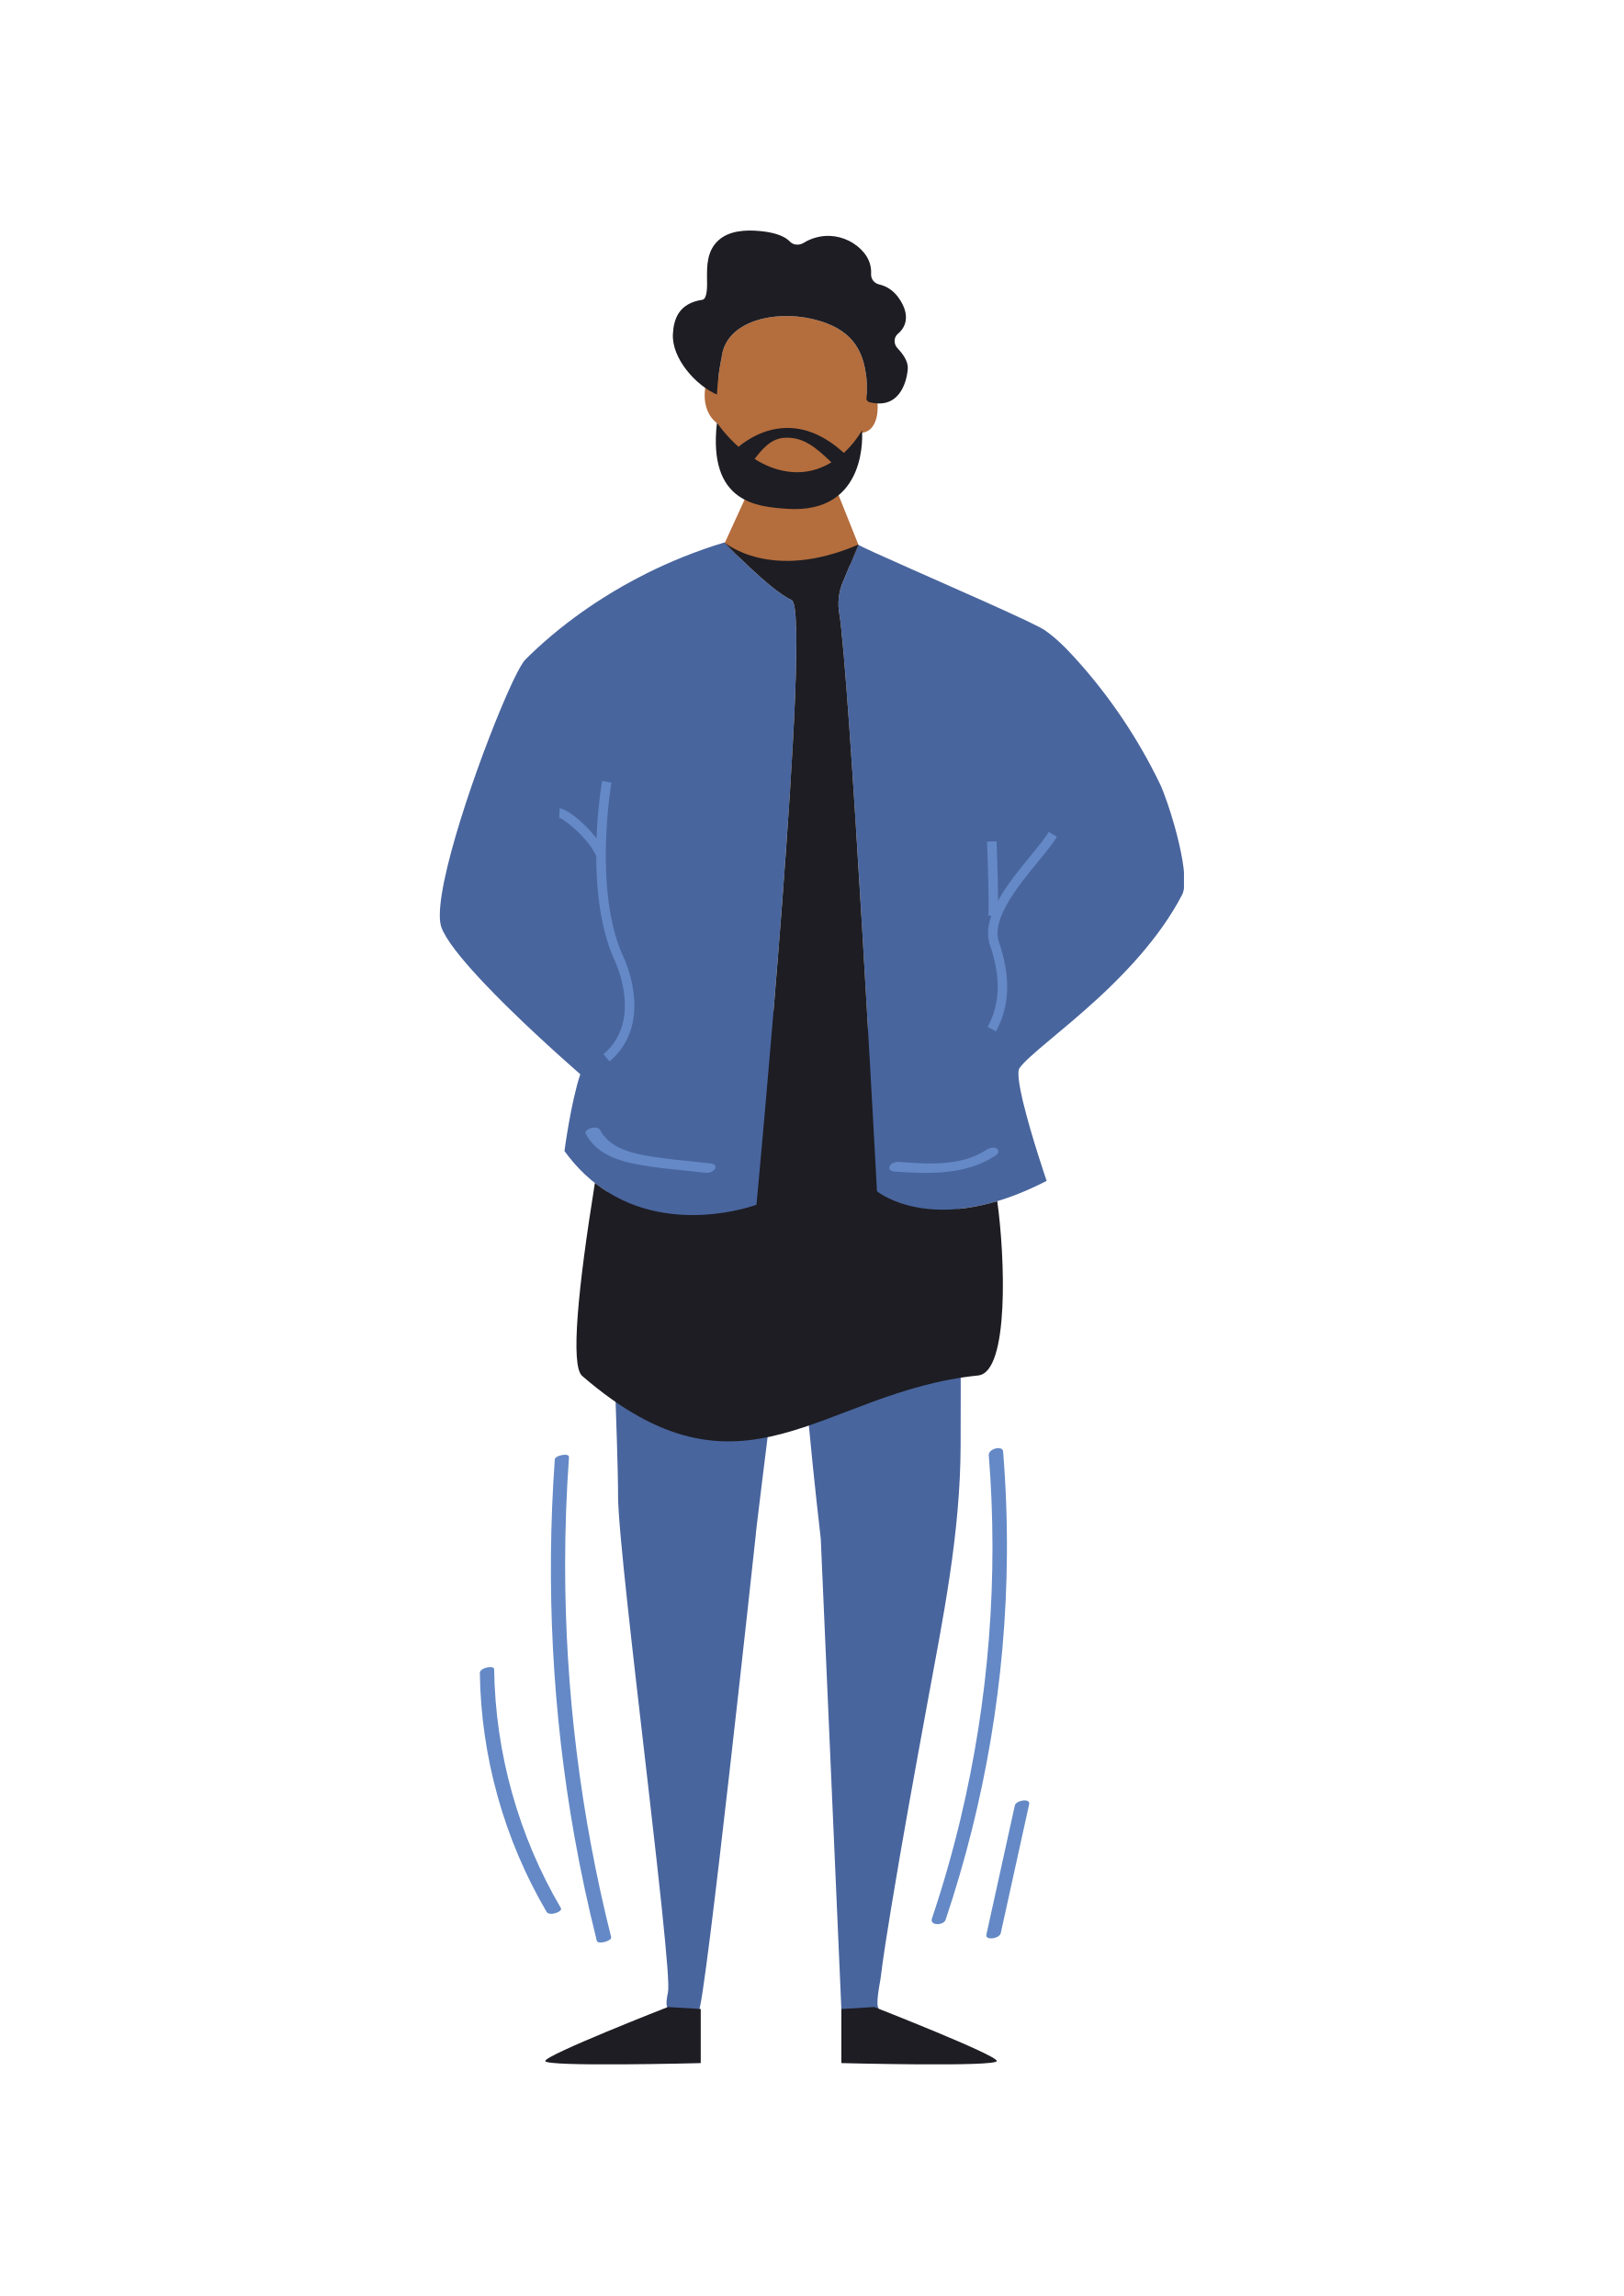
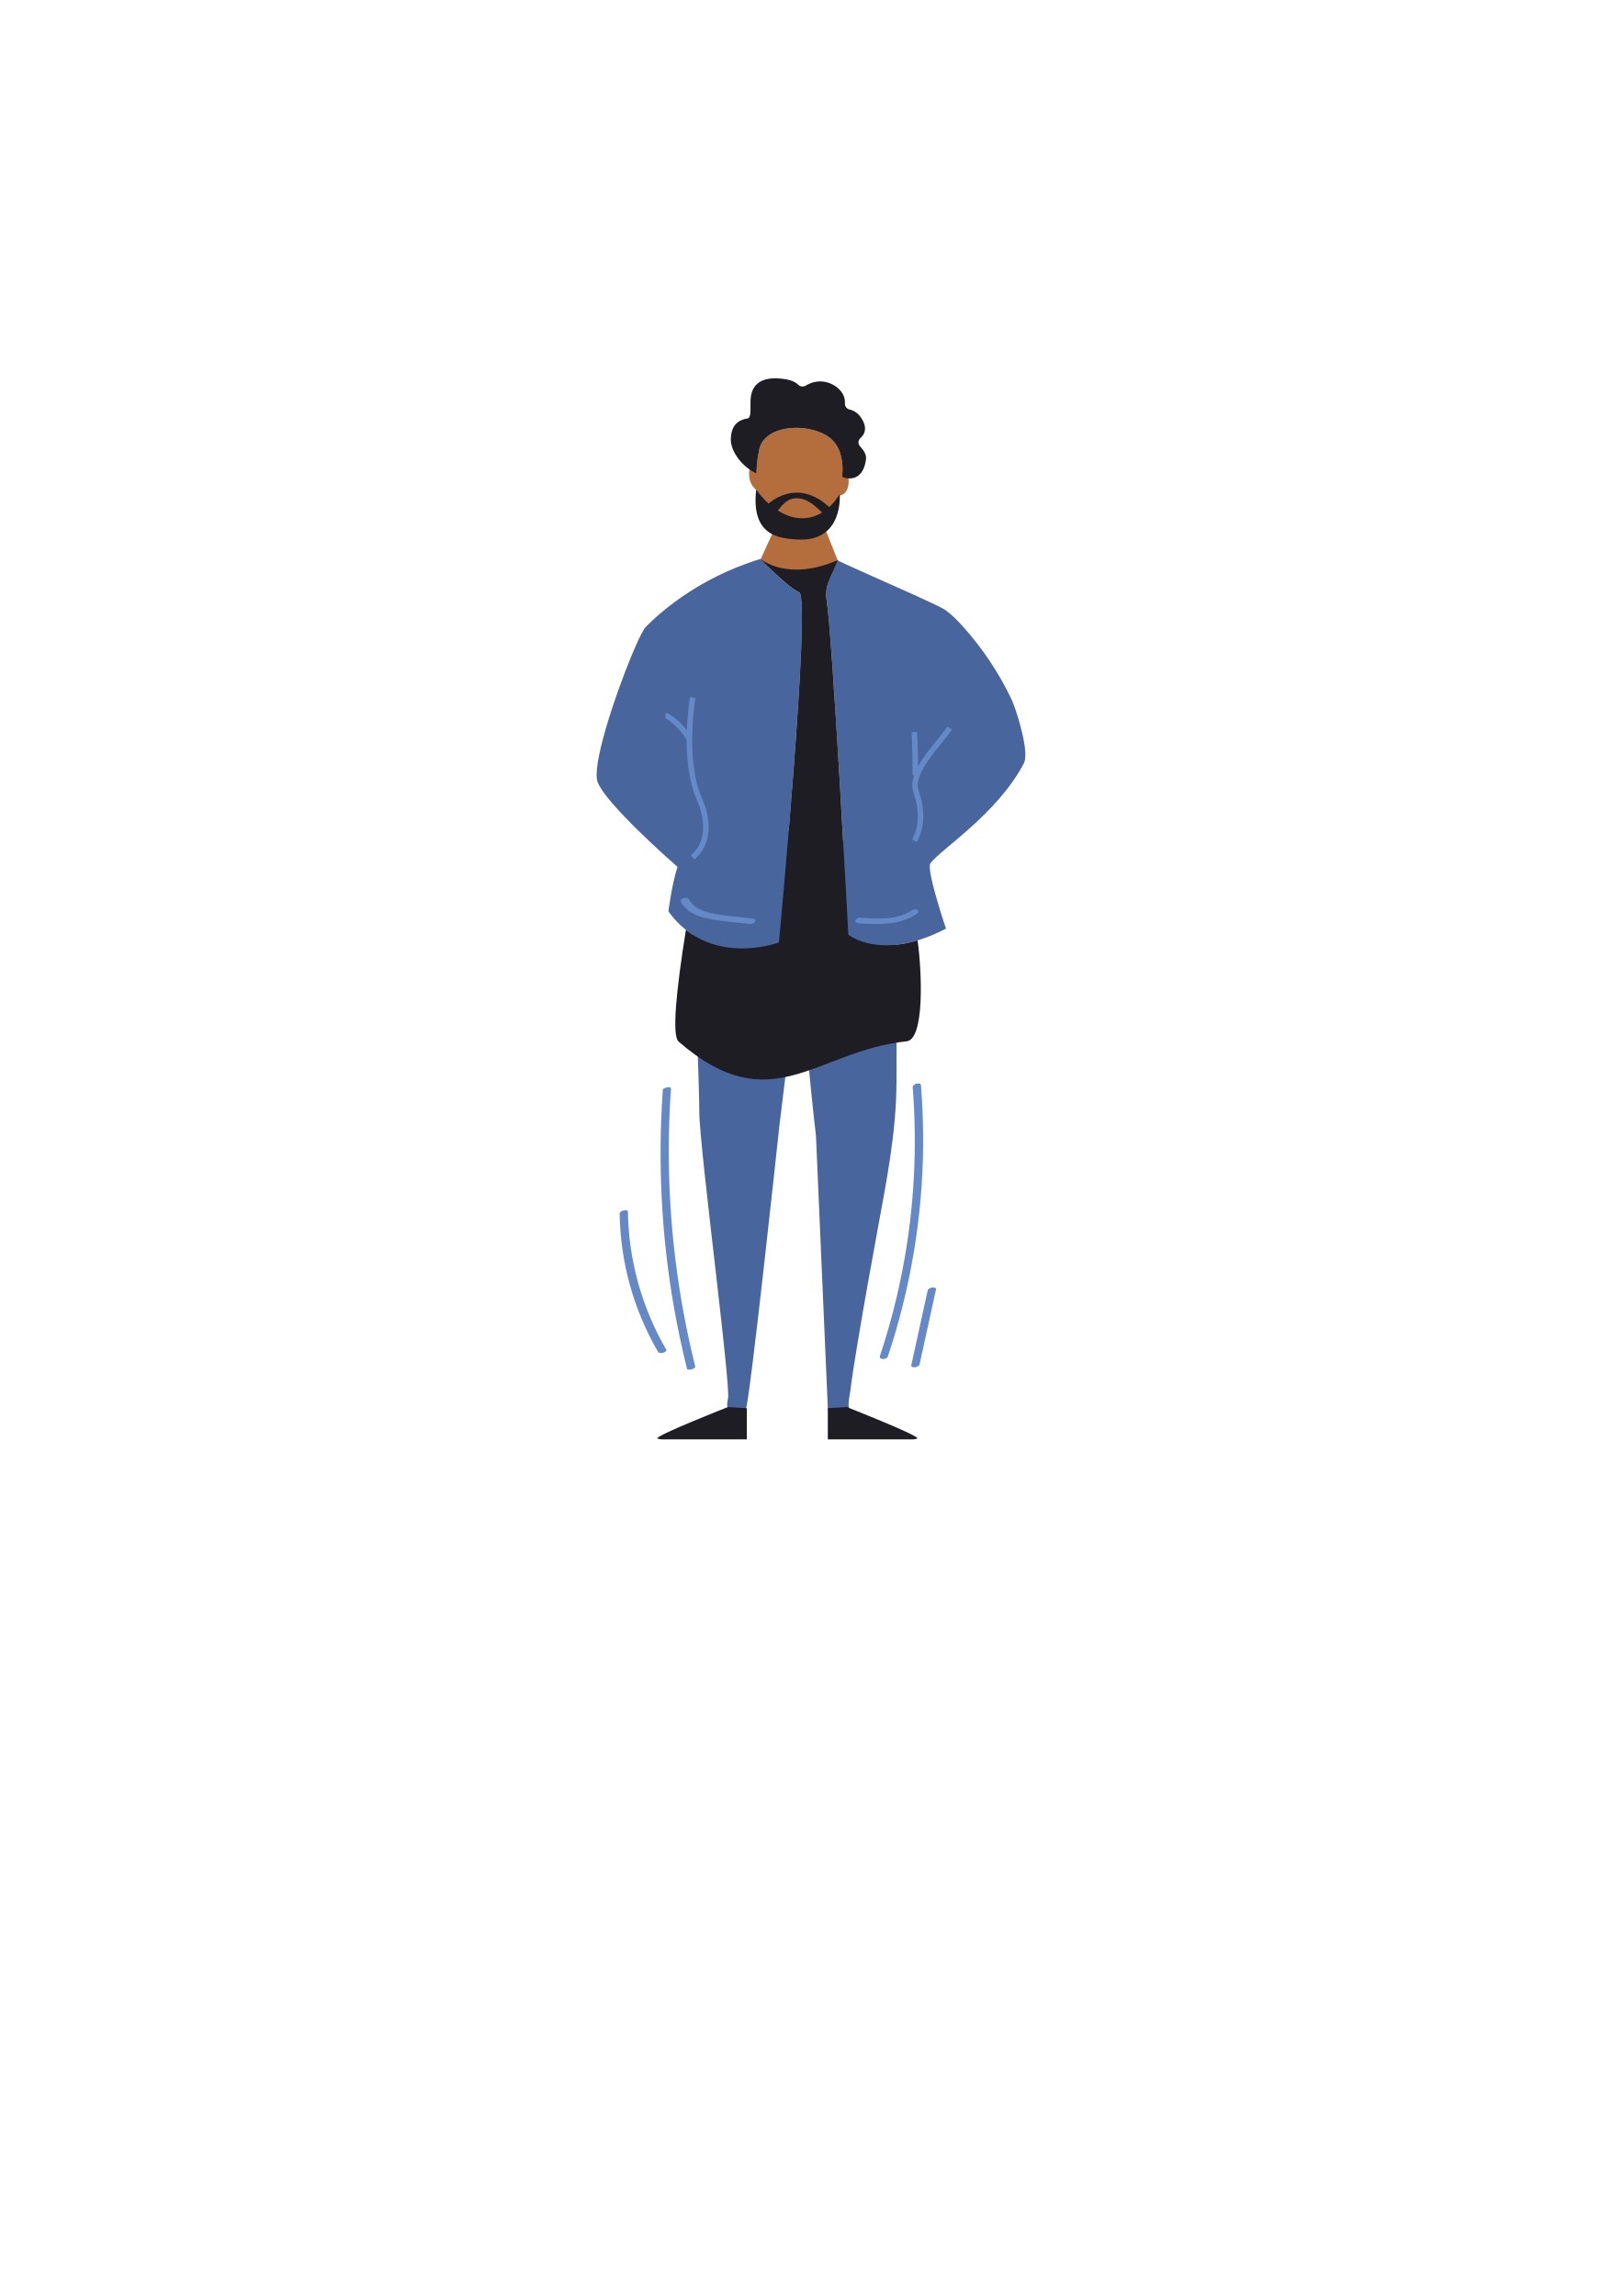
<svg xmlns="http://www.w3.org/2000/svg" width="595.5pt" height="842.25pt" viewBox="0 0 595.5 842.25" version="1.2">
  <defs>
    <clipPath id="clip1">
-       <path d="M 161.309 198.414 L 434.25 198.414 L 434.25 744 L 161.309 744 Z M 161.309 198.414 " />
+       <path d="M 218.82 205 L 376.082 205 L 376.082 520.715 L 218.82 520.715 Z M 218.82 205 " />
    </clipPath>
    <clipPath id="clip2">
-       <path d="M 199.32 84.574 L 368 84.574 L 368 757.277 L 199.32 757.277 Z M 199.32 84.574 " />
+       <path d="M 241 138.781 L 338 138.781 L 338 528.012 L 241 528.012 Z M 241 138.781 " />
    </clipPath>
  </defs>
  <g id="surface1">
-     <path style=" stroke:none;fill-rule:nonzero;fill:rgb(70.589%,42.749%,23.92%);fill-opacity:1;" d="M 307.113 180.5 L 316.879 204.926 C 282.824 221.801 265.688 199.461 265.688 199.461 L 275.254 178.582 C 267.391 173.465 264.242 164.336 263.254 155.445 C 255.992 150.188 258.82 139.477 259.918 138.512 L 263.461 138.617 C 263.977 134.199 264.648 131.281 264.648 131.281 C 266.02 117.766 283.984 113.676 298.156 117.059 C 312.316 120.434 316.562 128.16 317.762 138.398 C 317.98 140.281 318.023 142.449 317.918 144.785 L 321.148 145.02 C 322.16 146.211 323.355 158.012 315.965 158.797 C 314.488 165.691 312.332 172.547 309.969 177.594 C 309.395 178.82 308.395 179.77 307.113 180.5 " />
+     <path style=" stroke:none;fill-rule:nonzero;fill:rgb(70.589%,42.749%,23.92%);fill-opacity:1;" d="M 302.773 194.328 L 308.395 208.473 C 288.789 218.246 278.918 205.309 278.918 205.309 L 284.426 193.219 C 279.898 190.254 278.09 184.969 277.52 179.82 C 273.34 176.773 274.965 170.574 275.598 170.016 L 277.637 170.074 C 277.934 167.516 278.32 165.828 278.32 165.828 C 279.109 158 289.457 155.633 297.613 157.594 C 305.77 159.547 308.211 164.02 308.906 169.949 C 309.031 171.039 309.055 172.293 308.996 173.648 L 310.855 173.781 C 311.438 174.473 312.125 181.309 307.871 181.762 C 307.02 185.754 305.777 189.723 304.418 192.645 C 304.086 193.355 303.512 193.906 302.773 194.328 " />
    <g clip-path="url(#clip1)" clip-rule="nonzero">
-       <path style=" stroke:none;fill-rule:nonzero;fill:rgb(28.629%,39.609%,61.96%);fill-opacity:1;" d="M 434.363 321.199 C 434.309 320.332 434.219 319.41 434.109 318.473 C 433.984 317.531 433.84 316.555 433.676 315.543 C 433.004 311.531 431.957 307.141 430.797 303.023 C 430.344 301.469 429.91 299.949 429.457 298.504 C 429.148 297.547 428.859 296.625 428.551 295.738 L 428.117 294.438 C 427.105 291.492 426.18 289.125 425.531 287.754 C 417.457 270.965 406.957 255.352 394.434 241.543 C 392.711 239.66 390.957 237.789 389.094 236.035 C 387.246 234.281 385.289 232.629 383.191 231.176 C 382.34 230.582 380.078 229.422 376.875 227.891 C 368.527 223.902 353.793 217.383 340.766 211.629 C 338.762 210.738 336.805 209.871 334.906 209.039 C 323.559 204.008 314.742 200.059 314.855 199.793 L 314.438 200.793 C 314.355 201 314.254 201.227 314.148 201.48 L 309.137 213.48 C 308.887 214.07 308.676 214.672 308.484 215.277 C 308.273 215.969 308.09 216.668 307.941 217.383 C 307.906 217.551 307.871 217.723 307.84 217.891 C 307.426 220.227 307.41 222.633 307.812 225 C 310.168 238.797 315.105 320.461 318.398 378.301 C 308.066 375.246 295.879 372.336 283.695 371.035 C 289.027 306.906 295.129 222.195 290.355 220.113 C 286.508 218.426 280.352 213.145 275.156 208.285 C 273.852 207.062 272.613 205.875 271.492 204.777 C 270.641 203.949 269.859 203.172 269.164 202.473 C 268.699 202.008 268.266 201.578 267.887 201.188 C 266.535 199.828 265.73 198.973 265.73 198.973 C 255.164 202.172 245.703 206.082 237.348 210.23 C 235.621 211.094 233.961 211.961 232.332 212.836 C 231.004 213.555 229.688 214.27 228.422 214.988 C 227.113 215.738 225.848 216.484 224.605 217.234 C 223.508 217.898 222.434 218.555 221.387 219.219 C 217.469 221.688 213.926 224.137 210.758 226.473 C 209.027 227.75 207.41 229 205.902 230.191 C 205.66 230.383 205.43 230.574 205.195 230.758 C 204.242 231.52 203.336 232.27 202.48 232.988 C 197.699 237.004 194.418 240.23 192.664 241.98 C 191.762 242.883 190.332 245.367 188.578 248.98 C 188.387 249.379 188.191 249.797 187.984 250.219 C 187.809 250.598 187.625 250.988 187.441 251.391 C 178.008 271.762 161.312 318.328 161.309 335.711 C 161.309 337.516 161.492 339.016 161.887 340.137 C 163.477 344.602 169.043 351.539 175.957 358.965 C 176.645 359.727 177.352 360.465 178.066 361.207 C 180.207 363.465 182.449 365.742 184.719 368 C 185.477 368.762 186.23 369.5 186.996 370.242 C 199.891 382.871 212.84 394.059 212.84 394.059 C 209.352 404.484 207.035 422.246 207.035 422.246 C 211.805 428.844 217.164 433.668 222.746 437.191 C 223.594 457.266 224.949 490.082 225.836 515.648 C 225.84 516.027 225.855 516.41 225.871 516.789 C 225.883 517.258 225.906 517.746 225.918 518.215 C 225.934 518.648 225.949 519.066 225.961 519.5 C 225.977 520.004 225.996 520.512 226.012 521.016 C 226.027 521.34 226.031 521.668 226.047 521.992 C 226.059 522.48 226.074 522.969 226.09 523.457 C 226.105 523.801 226.117 524.16 226.125 524.523 C 226.145 525.027 226.16 525.535 226.176 526.039 L 226.195 526.797 C 226.215 527.359 226.23 527.902 226.254 528.441 C 226.258 528.676 226.266 528.895 226.273 529.129 C 226.285 529.652 226.301 530.176 226.316 530.684 C 226.324 530.918 226.328 531.137 226.336 531.352 C 226.395 533.195 226.434 534.93 226.477 536.574 C 226.484 536.684 226.484 536.809 226.492 536.918 C 226.5 537.422 226.512 537.895 226.527 538.383 C 226.527 538.527 226.535 538.672 226.535 538.816 C 226.551 539.285 226.555 539.719 226.57 540.152 C 226.57 540.332 226.578 540.496 226.578 540.656 C 226.582 541.039 226.598 541.418 226.605 541.777 C 226.605 542.012 226.613 542.23 226.621 542.465 C 226.621 542.789 226.625 543.117 226.633 543.422 C 226.641 543.656 226.641 543.875 226.648 544.09 C 226.648 544.379 226.656 544.668 226.656 544.941 C 226.66 545.156 226.66 545.391 226.668 545.59 C 226.668 545.863 226.676 546.133 226.676 546.402 C 226.676 546.586 226.684 546.746 226.684 546.93 C 226.684 547.18 226.684 547.453 226.691 547.688 L 226.691 548.824 C 226.691 560.57 232.367 608.672 237.426 652.527 C 237.574 653.812 237.723 655.094 237.871 656.395 C 238.16 658.941 238.457 661.492 238.738 664.004 C 239.461 670.289 240.152 676.418 240.805 682.234 C 241.453 688.07 242.055 693.582 242.594 698.68 C 242.699 699.707 242.805 700.703 242.902 701.695 C 244.535 717.434 245.457 728.512 245.012 730.734 C 243.207 739.57 245.516 737.258 256.27 737.527 C 258.402 737.582 277.246 562.559 277.246 562.559 C 277.246 562.359 277.262 562.18 277.281 561.98 C 277.281 561.961 277.289 561.906 277.289 561.891 C 277.324 561.637 277.367 561.258 277.43 560.75 C 277.438 560.645 277.453 560.555 277.457 560.461 C 277.527 559.848 277.621 559.125 277.719 558.258 C 277.742 558.094 277.77 557.879 277.793 557.699 C 277.824 557.391 277.863 557.082 277.902 556.758 C 277.918 556.613 277.941 556.488 277.953 556.344 C 278.004 555.91 278.059 555.457 278.117 554.988 C 278.129 554.859 278.145 554.754 278.16 554.609 C 278.547 551.426 279.035 547.398 279.602 542.809 C 279.605 542.734 279.613 542.645 279.629 542.574 C 280.074 538.906 280.578 534.875 281.109 530.648 C 281.121 530.559 281.129 530.465 281.141 530.375 C 281.27 529.328 281.406 528.281 281.539 527.195 C 286.156 490.605 292.836 441.309 292.832 462.598 C 292.832 478.117 294.711 502.098 296.668 522.949 C 298.656 544.039 300.734 561.871 301.039 564.492 C 301.055 564.602 301.055 564.707 301.055 564.816 C 301.062 564.926 301.074 565.035 301.066 565.16 L 308.59 736.969 C 308.555 738.289 308.988 739.066 309.723 739.535 L 309.871 742.48 C 309.809 744.863 309.871 742.48 312.008 742.48 L 321.297 740.094 C 321.035 739.934 320.949 738.992 321.016 737.383 L 322.445 736.949 C 320.871 735.992 322.773 727.32 322.938 725.98 C 324.031 717.129 325.484 708.293 326.926 699.473 C 330.984 674.773 335.477 650.16 339.992 625.551 C 345.848 593.602 352.238 562.812 352.328 530.215 C 352.402 503.469 352.457 476.727 351.73 450 C 351.676 447.832 351.605 445.648 351.531 443.48 C 360.383 442.629 371.152 439.758 383.879 433.18 C 383.879 433.18 378.359 417.062 375.391 404.863 C 375.246 404.285 375.102 403.707 374.973 403.148 C 374.594 401.449 374.266 399.875 374.016 398.449 C 373.922 397.98 373.867 397.508 373.797 397.074 C 373.418 394.438 373.418 392.523 373.941 391.781 C 377.234 387.227 389.109 378.664 402.035 366.828 C 402.793 366.121 403.574 365.418 404.332 364.695 C 405.871 363.266 407.41 361.785 408.93 360.25 C 410.469 358.715 412.008 357.16 413.527 355.531 C 415.051 353.926 416.551 352.262 418.02 350.562 C 423.902 343.789 429.348 336.324 433.547 328.266 C 434.344 326.746 434.543 324.234 434.363 321.199 Z M 321.426 740.113 C 321.375 740.129 321.332 740.113 321.297 740.094 L 321.391 740.059 L 321.609 740.004 L 321.602 740.004 C 321.539 740.078 321.473 740.094 321.426 740.113 " />
+       <path style=" stroke:none;fill-rule:nonzero;fill:rgb(28.629%,39.609%,61.96%);fill-opacity:1;" d="M 376.043 275.805 C 376.012 275.305 375.957 274.77 375.895 274.227 C 375.82 273.684 375.738 273.117 375.645 272.531 C 375.258 270.207 374.656 267.664 373.988 265.281 C 373.727 264.379 373.477 263.5 373.215 262.664 C 373.039 262.109 372.871 261.574 372.695 261.062 L 372.445 260.309 C 371.863 258.602 371.332 257.234 370.953 256.438 C 366.309 246.715 360.262 237.672 353.051 229.68 C 352.059 228.586 351.047 227.504 349.977 226.488 C 348.91 225.473 347.785 224.516 346.578 223.676 C 346.086 223.332 344.785 222.66 342.941 221.773 C 338.137 219.465 329.652 215.688 322.148 212.355 C 320.996 211.84 319.867 211.34 318.777 210.855 C 312.242 207.941 307.168 205.656 307.23 205.5 L 306.992 206.082 C 306.941 206.199 306.883 206.332 306.824 206.477 L 303.938 213.426 C 303.793 213.77 303.672 214.117 303.562 214.469 C 303.441 214.871 303.336 215.273 303.25 215.688 C 303.23 215.785 303.207 215.883 303.191 215.98 C 302.953 217.332 302.945 218.727 303.176 220.098 C 304.531 228.09 307.375 275.379 309.27 308.871 C 303.324 307.102 296.305 305.418 289.289 304.664 C 292.359 267.527 295.871 218.473 293.125 217.27 C 290.91 216.293 287.363 213.234 284.371 210.418 C 283.621 209.711 282.91 209.023 282.262 208.387 C 281.773 207.906 281.32 207.461 280.922 207.055 C 280.652 206.785 280.406 206.535 280.188 206.309 C 279.41 205.52 278.945 205.027 278.945 205.027 C 272.863 206.879 267.414 209.145 262.602 211.547 C 261.609 212.047 260.652 212.547 259.715 213.055 C 258.949 213.473 258.191 213.883 257.465 214.301 C 256.711 214.734 255.98 215.168 255.266 215.602 C 254.633 215.984 254.016 216.367 253.414 216.75 C 251.156 218.18 249.117 219.598 247.293 220.949 C 246.297 221.691 245.363 222.414 244.496 223.105 C 244.359 223.215 244.223 223.328 244.09 223.434 C 243.539 223.875 243.02 224.309 242.527 224.723 C 239.773 227.051 237.887 228.918 236.875 229.93 C 236.355 230.453 235.531 231.895 234.523 233.984 C 234.414 234.215 234.301 234.457 234.18 234.703 C 234.078 234.922 233.973 235.148 233.867 235.379 C 228.438 247.176 218.824 274.141 218.82 284.207 C 218.82 285.254 218.926 286.125 219.152 286.773 C 220.07 289.355 223.273 293.375 227.254 297.676 C 227.652 298.113 228.059 298.543 228.469 298.973 C 229.703 300.281 230.992 301.598 232.301 302.906 C 232.734 303.348 233.172 303.777 233.609 304.203 C 241.035 311.52 248.492 317.996 248.492 317.996 C 246.484 324.035 245.148 334.32 245.148 334.32 C 247.895 338.141 250.984 340.934 254.195 342.973 C 254.684 354.598 255.465 373.602 255.973 388.406 C 255.977 388.629 255.984 388.848 255.996 389.066 C 256.004 389.34 256.016 389.621 256.023 389.895 C 256.031 390.145 256.039 390.387 256.047 390.637 C 256.055 390.93 256.066 391.223 256.074 391.516 C 256.086 391.703 256.09 391.891 256.098 392.082 C 256.105 392.363 256.113 392.645 256.121 392.93 C 256.129 393.129 256.137 393.336 256.141 393.547 C 256.152 393.84 256.16 394.133 256.168 394.426 L 256.184 394.863 C 256.195 395.188 256.203 395.504 256.215 395.816 C 256.219 395.953 256.223 396.078 256.227 396.215 C 256.234 396.516 256.242 396.82 256.25 397.113 C 256.254 397.25 256.258 397.375 256.262 397.5 C 256.297 398.566 256.32 399.574 256.344 400.523 C 256.348 400.586 256.348 400.66 256.352 400.723 C 256.355 401.016 256.363 401.289 256.371 401.57 C 256.371 401.656 256.379 401.738 256.379 401.824 C 256.387 402.094 256.391 402.348 256.398 402.598 C 256.398 402.703 256.402 402.797 256.402 402.891 C 256.406 403.109 256.414 403.328 256.418 403.539 C 256.418 403.676 256.422 403.801 256.426 403.938 C 256.426 404.125 256.43 404.312 256.434 404.492 C 256.438 404.625 256.438 404.754 256.441 404.879 C 256.441 405.047 256.445 405.211 256.445 405.371 C 256.449 405.496 256.449 405.633 256.453 405.746 C 256.453 405.902 256.457 406.059 256.457 406.219 C 256.457 406.32 256.461 406.418 256.461 406.52 C 256.461 406.668 256.461 406.824 256.465 406.961 L 256.465 407.621 C 256.465 414.422 259.734 442.277 262.648 467.672 C 262.734 468.414 262.816 469.156 262.902 469.91 C 263.07 471.387 263.242 472.863 263.402 474.316 C 263.82 477.957 264.219 481.504 264.594 484.875 C 264.969 488.254 265.312 491.445 265.621 494.398 C 265.684 494.992 265.746 495.57 265.801 496.145 C 266.742 505.258 267.273 511.672 267.016 512.961 C 265.977 518.078 267.305 516.738 273.496 516.895 C 274.727 516.926 285.578 415.57 285.578 415.57 C 285.578 415.457 285.586 415.352 285.598 415.238 C 285.598 415.227 285.602 415.195 285.602 415.184 C 285.621 415.039 285.645 414.82 285.68 414.527 C 285.688 414.465 285.695 414.41 285.699 414.359 C 285.738 414.004 285.793 413.582 285.848 413.082 C 285.859 412.988 285.879 412.863 285.891 412.758 C 285.91 412.578 285.93 412.402 285.953 412.215 C 285.965 412.129 285.977 412.055 285.984 411.973 C 286.012 411.723 286.043 411.461 286.078 411.188 C 286.086 411.113 286.094 411.051 286.102 410.969 C 286.324 409.125 286.605 406.793 286.934 404.137 C 286.934 404.094 286.941 404.039 286.949 404 C 287.203 401.875 287.492 399.543 287.801 397.094 C 287.809 397.039 287.812 396.988 287.82 396.938 C 287.891 396.328 287.969 395.723 288.047 395.094 C 290.707 373.906 294.555 345.359 294.551 357.688 C 294.551 366.676 295.633 380.559 296.758 392.637 C 297.902 404.848 299.102 415.176 299.277 416.691 C 299.285 416.754 299.285 416.816 299.285 416.879 C 299.289 416.941 299.297 417.004 299.293 417.078 L 303.625 516.57 C 303.605 517.332 303.852 517.785 304.273 518.055 L 304.359 519.762 C 304.324 521.141 304.359 519.762 305.59 519.762 L 310.941 518.379 C 310.789 518.285 310.738 517.742 310.777 516.809 L 311.602 516.559 C 310.695 516.004 311.789 510.98 311.883 510.207 C 312.516 505.082 313.352 499.965 314.18 494.855 C 316.516 480.555 319.102 466.301 321.703 452.051 C 325.074 433.551 328.754 415.719 328.809 396.84 C 328.848 381.355 328.879 365.867 328.465 350.395 C 328.434 349.137 328.391 347.871 328.348 346.613 C 333.445 346.125 339.645 344.461 346.973 340.652 C 346.973 340.652 343.793 331.316 342.086 324.254 C 342 323.918 341.918 323.586 341.844 323.258 C 341.625 322.277 341.438 321.367 341.293 320.539 C 341.242 320.266 341.211 319.996 341.168 319.742 C 340.949 318.215 340.949 317.105 341.25 316.68 C 343.148 314.043 349.984 309.082 357.426 302.227 C 357.863 301.82 358.312 301.41 358.75 300.992 C 359.637 300.164 360.523 299.309 361.398 298.418 C 362.285 297.527 363.168 296.629 364.047 295.688 C 364.922 294.758 365.785 293.793 366.629 292.809 C 370.016 288.887 373.152 284.562 375.57 279.898 C 376.031 279.02 376.145 277.562 376.043 275.805 Z M 311.012 518.391 C 310.984 518.402 310.961 518.391 310.941 518.379 L 310.992 518.359 L 311.121 518.328 L 311.113 518.328 C 311.078 518.371 311.043 518.379 311.012 518.391 " />
    </g>
-     <path style=" stroke:none;fill-rule:nonzero;fill:rgb(39.22%,53.729%,77.649%);fill-opacity:1;" d="M 384.656 305.191 C 383.301 307.449 380.875 310.414 378.07 313.844 C 373.906 318.922 369.219 324.652 366.066 330.398 L 366.066 330.344 C 366.066 329.91 366.051 329.457 366.051 329.008 L 366.051 328.645 C 366.051 328.156 366.051 327.668 366.031 327.164 L 366.031 327.129 C 366.012 326.641 366.012 326.113 365.996 325.609 L 365.996 325.285 C 365.977 324.234 365.941 323.168 365.922 322.105 L 365.922 321.668 L 365.867 320.152 L 365.867 320.098 C 365.852 319.574 365.852 319.051 365.832 318.543 C 365.812 318.453 365.812 318.363 365.812 318.289 C 365.812 317.766 365.797 317.262 365.777 316.754 L 365.777 316.699 C 365.758 316.25 365.742 315.816 365.742 315.398 C 365.723 315.219 365.723 315.039 365.723 314.859 C 365.707 314.57 365.688 314.281 365.688 314.008 C 365.688 313.773 365.668 313.555 365.668 313.34 C 365.652 313.07 365.652 312.832 365.652 312.582 C 365.633 312.453 365.633 312.309 365.633 312.184 C 365.598 311.461 365.578 310.828 365.562 310.285 L 365.562 309.996 C 365.523 309.219 365.508 308.73 365.488 308.605 L 362.031 308.73 C 362.285 315.254 362.844 332.855 362.484 335.801 L 363.586 335.926 C 363.426 336.379 363.297 336.812 363.172 337.266 C 363.137 337.355 363.098 337.465 363.082 337.555 C 362.898 338.223 362.754 338.891 362.645 339.559 C 362.609 339.812 362.555 340.066 362.52 340.316 C 362.484 340.625 362.465 340.914 362.445 341.203 C 362.41 341.637 362.395 342.051 362.41 342.469 C 362.41 342.684 362.41 342.883 362.43 343.102 C 362.445 343.605 362.5 344.094 362.574 344.582 C 362.609 344.746 362.629 344.926 362.664 345.09 C 362.773 345.668 362.918 346.246 363.117 346.805 C 367.137 358.316 366.848 368.363 362.25 376.691 L 365.289 378.355 C 370.375 369.141 370.738 358.152 366.395 345.684 C 363.426 337.172 373.453 324.957 380.766 316.031 C 383.66 312.508 386.141 309.453 387.645 306.961 Z M 367.914 532.418 C 367.734 530.16 362.465 531.387 362.664 533.828 C 366.23 578.426 362.699 623.562 352.328 667.074 C 349.379 679.453 345.867 691.684 341.816 703.758 C 340.883 706.539 346.102 706.359 346.809 704.262 C 361.309 661.113 368.98 615.773 369.309 570.258 C 369.398 557.625 368.926 544.996 367.914 532.418 Z M 372.203 662.359 C 368.727 678.133 365.254 693.926 361.777 709.699 C 361.289 711.941 366.609 711.184 367.047 709.16 C 370.539 693.383 373.996 677.59 377.473 661.816 C 377.977 659.574 372.637 660.336 372.203 662.359 Z M 365.613 421.359 C 364.582 420.637 362.828 421.109 361.867 421.742 C 352.508 427.957 340.445 427.035 329.746 426.238 C 328.574 426.168 326.875 426.621 326.316 427.777 C 325.766 428.914 326.797 429.656 327.852 429.746 C 340.551 430.668 354.211 431.156 365.27 423.82 C 366.156 423.223 366.629 422.066 365.613 421.359 Z M 207.273 574.086 C 207.273 560.895 207.746 547.707 208.688 534.531 C 208.809 532.816 203.582 533.898 203.484 535.328 C 200.188 581.586 202.578 628.172 210.711 673.816 C 212.996 686.625 215.738 699.348 218.898 711.961 C 219.266 713.406 224.52 712.066 224.145 710.57 C 212.957 665.973 207.27 620.059 207.273 574.086 Z M 205.805 300.312 C 205.922 300.367 206.031 300.418 206.164 300.512 C 206.293 300.582 206.441 300.672 206.582 300.762 C 206.68 300.836 206.777 300.891 206.887 300.961 C 207.09 301.09 207.301 301.25 207.52 301.414 C 207.59 301.449 207.648 301.484 207.719 301.539 C 207.996 301.738 208.285 301.973 208.59 302.207 C 208.605 302.227 208.609 302.227 208.625 302.227 C 212.133 305.008 217.004 309.906 218.68 314.098 C 218.688 315.582 218.707 317.117 218.758 318.672 C 218.758 318.707 218.758 318.742 218.766 318.797 C 218.812 320.332 218.891 321.906 218.996 323.477 L 218.996 323.496 C 219.211 326.621 219.535 329.766 220.008 332.91 C 220.027 333.035 220.043 333.164 220.066 333.289 C 220.285 334.754 220.547 336.18 220.836 337.625 C 220.879 337.844 220.922 338.043 220.969 338.258 C 221.262 339.648 221.586 341.039 221.953 342.414 C 222.008 342.633 222.074 342.848 222.129 343.066 C 222.512 344.457 222.922 345.812 223.375 347.148 C 223.43 347.293 223.492 347.457 223.551 347.617 C 224.039 349.008 224.57 350.383 225.148 351.719 C 225.262 351.938 236.32 374 221.332 386.738 L 223.578 389.379 C 230.672 383.344 233.711 374.613 232.367 364.117 C 231.379 356.328 228.367 350.383 228.281 350.238 C 217.609 325.934 224.188 287.465 224.258 287.086 L 220.844 286.488 C 220.836 286.543 220.82 286.613 220.801 286.742 C 220.793 286.758 220.793 286.777 220.785 286.797 C 220.773 286.887 220.75 287.012 220.73 287.156 C 220.715 287.246 220.695 287.375 220.672 287.48 C 220.66 287.57 220.652 287.664 220.637 287.754 C 220.609 287.898 220.582 288.078 220.551 288.258 C 220.547 288.348 220.531 288.422 220.52 288.512 C 220.488 288.711 220.453 288.926 220.426 289.145 C 220.41 289.254 220.398 289.344 220.383 289.469 C 220.348 289.703 220.312 289.957 220.277 290.211 C 220.262 290.32 220.246 290.426 220.234 290.535 C 220.191 290.824 220.156 291.113 220.113 291.422 C 220.098 291.547 220.086 291.656 220.074 291.766 C 220.027 292.09 219.996 292.414 219.949 292.758 C 219.938 292.887 219.926 293.031 219.902 293.156 C 219.859 293.5 219.816 293.879 219.777 294.258 C 219.762 294.383 219.746 294.512 219.738 294.637 C 219.691 295.035 219.648 295.449 219.605 295.867 C 219.59 295.992 219.582 296.102 219.57 296.227 C 219.527 296.68 219.484 297.133 219.434 297.602 C 219.43 297.711 219.422 297.801 219.414 297.891 C 219.363 298.395 219.324 298.922 219.281 299.445 C 219.273 299.48 219.273 299.535 219.266 299.57 C 219.066 302.012 218.898 304.684 218.793 307.559 C 218.488 307.16 218.176 306.762 217.852 306.383 C 217.719 306.219 217.578 306.059 217.434 305.879 C 217.215 305.625 216.996 305.391 216.777 305.117 C 216.629 304.957 216.48 304.793 216.324 304.629 C 216.062 304.34 215.801 304.07 215.539 303.801 C 215.414 303.656 215.285 303.527 215.152 303.383 C 214.812 303.039 214.465 302.715 214.125 302.391 L 213.68 301.957 C 213.434 301.738 213.176 301.504 212.93 301.289 C 212.789 301.16 212.641 301.035 212.5 300.891 C 212.18 300.637 211.871 300.367 211.559 300.113 C 211.496 300.059 211.426 299.984 211.352 299.949 C 210.984 299.645 210.625 299.371 210.266 299.102 C 210.145 299.012 210.031 298.922 209.914 298.848 C 209.656 298.668 209.402 298.488 209.156 298.324 C 209.043 298.25 208.93 298.16 208.816 298.09 C 208.504 297.891 208.191 297.711 207.895 297.547 C 207.875 297.527 207.848 297.512 207.824 297.492 C 207.508 297.312 207.219 297.168 206.926 297.039 C 206.844 297.004 206.766 296.988 206.688 296.949 C 206.48 296.859 206.293 296.789 206.102 296.734 C 206.031 296.715 205.953 296.699 205.887 296.68 C 205.648 296.605 205.43 296.57 205.238 296.57 L 205.125 300.023 C 205.242 300.059 205.391 300.113 205.57 300.184 C 205.633 300.223 205.727 300.273 205.805 300.312 Z M 260.758 426.801 C 252.461 425.824 243.98 425.266 235.777 423.691 C 229.781 422.535 223.141 420.332 220.121 414.566 C 219.062 412.543 213.918 414.152 214.875 415.957 C 218.207 422.32 224.77 425.211 231.504 426.672 C 240.449 428.605 249.762 429.148 258.84 430.215 C 259.965 430.359 261.754 429.801 262.277 428.699 C 262.816 427.523 261.797 426.91 260.758 426.801 Z M 205.711 699.945 C 206.512 701.297 201.477 703.07 200.473 701.336 C 184.91 674.809 176.43 644.469 175.992 613.73 C 175.965 611.727 181.219 610.734 181.238 612.324 C 181.672 643.059 190.148 673.418 205.711 699.941 " />
+     <path style=" stroke:none;fill-rule:nonzero;fill:rgb(39.22%,53.729%,77.649%);fill-opacity:1;" d="M 347.422 266.535 C 346.641 267.844 345.242 269.559 343.629 271.547 C 341.23 274.488 338.531 277.805 336.719 281.133 L 336.719 281.102 C 336.719 280.848 336.707 280.59 336.707 280.328 L 336.707 280.117 C 336.707 279.836 336.707 279.551 336.695 279.258 L 336.695 279.238 C 336.688 278.957 336.688 278.652 336.676 278.359 L 336.676 278.172 C 336.664 277.562 336.645 276.945 336.633 276.328 L 336.633 276.078 L 336.602 275.199 L 336.602 275.168 C 336.594 274.863 336.594 274.562 336.582 274.27 C 336.57 274.215 336.57 274.164 336.57 274.121 C 336.57 273.816 336.562 273.523 336.551 273.23 L 336.551 273.199 C 336.539 272.938 336.531 272.688 336.531 272.445 C 336.52 272.344 336.52 272.238 336.52 272.133 C 336.508 271.965 336.5 271.797 336.5 271.641 C 336.5 271.504 336.488 271.379 336.488 271.254 C 336.477 271.098 336.477 270.961 336.477 270.816 C 336.469 270.742 336.469 270.656 336.469 270.586 C 336.445 270.164 336.438 269.801 336.426 269.484 L 336.426 269.32 C 336.406 268.867 336.395 268.586 336.383 268.512 L 334.395 268.586 C 334.539 272.363 334.863 282.555 334.652 284.262 L 335.289 284.336 C 335.195 284.594 335.121 284.848 335.051 285.109 C 335.027 285.16 335.008 285.223 334.996 285.277 C 334.895 285.664 334.809 286.051 334.746 286.438 C 334.727 286.582 334.695 286.73 334.676 286.875 C 334.652 287.055 334.645 287.223 334.633 287.391 C 334.613 287.641 334.602 287.883 334.613 288.121 C 334.613 288.246 334.613 288.363 334.621 288.488 C 334.633 288.781 334.664 289.062 334.707 289.348 C 334.727 289.441 334.738 289.547 334.758 289.641 C 334.82 289.973 334.902 290.309 335.02 290.633 C 337.332 297.297 337.164 303.117 334.52 307.941 L 336.27 308.902 C 339.199 303.566 339.406 297.203 336.906 289.984 C 335.195 285.055 340.969 277.984 345.18 272.812 C 346.848 270.773 348.277 269.004 349.141 267.559 Z M 337.781 398.117 C 337.676 396.809 334.645 397.523 334.758 398.934 C 336.812 424.758 334.777 450.898 328.809 476.094 C 327.109 483.262 325.086 490.348 322.754 497.336 C 322.219 498.949 325.223 498.844 325.629 497.629 C 333.977 472.641 338.395 446.387 338.582 420.031 C 338.637 412.715 338.363 405.402 337.781 398.117 Z M 340.25 473.363 C 338.25 482.5 336.25 491.645 334.246 500.781 C 333.965 502.078 337.031 501.637 337.281 500.465 C 339.293 491.332 341.281 482.184 343.285 473.051 C 343.574 471.754 340.5 472.191 340.25 473.363 Z M 336.457 333.809 C 335.863 333.391 334.852 333.66 334.301 334.027 C 328.91 337.625 321.965 337.094 315.805 336.633 C 315.129 336.59 314.152 336.852 313.832 337.523 C 313.512 338.18 314.105 338.609 314.715 338.664 C 322.023 339.195 329.891 339.48 336.258 335.23 C 336.77 334.887 337.039 334.215 336.457 333.809 Z M 245.289 422.246 C 245.289 414.609 245.559 406.973 246.102 399.344 C 246.172 398.348 243.16 398.977 243.105 399.805 C 241.207 426.59 242.586 453.566 247.266 480 C 248.582 487.418 250.16 494.785 251.98 502.086 C 252.191 502.926 255.219 502.148 255 501.281 C 248.559 475.457 245.285 448.867 245.289 422.246 Z M 244.441 263.711 C 244.508 263.742 244.57 263.773 244.648 263.824 C 244.723 263.867 244.809 263.918 244.887 263.973 C 244.945 264.012 245.004 264.043 245.062 264.086 C 245.18 264.16 245.305 264.254 245.43 264.348 C 245.469 264.367 245.504 264.391 245.543 264.422 C 245.703 264.535 245.871 264.672 246.043 264.809 C 246.051 264.82 246.059 264.82 246.066 264.82 C 248.082 266.43 250.891 269.266 251.855 271.695 C 251.859 272.551 251.871 273.441 251.898 274.34 C 251.898 274.363 251.898 274.383 251.902 274.414 C 251.934 275.305 251.977 276.215 252.039 277.125 L 252.039 277.137 C 252.16 278.945 252.348 280.766 252.621 282.586 C 252.633 282.66 252.641 282.734 252.652 282.805 C 252.777 283.652 252.93 284.48 253.098 285.316 C 253.121 285.441 253.145 285.559 253.172 285.684 C 253.34 286.488 253.527 287.297 253.738 288.09 C 253.77 288.215 253.809 288.34 253.84 288.469 C 254.059 289.273 254.297 290.059 254.559 290.832 C 254.59 290.914 254.625 291.012 254.66 291.105 C 254.941 291.91 255.246 292.707 255.578 293.48 C 255.645 293.605 262.012 306.383 253.379 313.758 L 254.676 315.285 C 258.758 311.793 260.508 306.738 259.734 300.656 C 259.168 296.148 257.434 292.707 257.383 292.621 C 251.238 278.547 255.023 256.27 255.066 256.051 L 253.102 255.703 C 253.098 255.734 253.086 255.777 253.074 255.852 C 253.07 255.863 253.07 255.871 253.066 255.883 C 253.059 255.934 253.047 256.008 253.035 256.094 C 253.027 256.145 253.016 256.219 253.004 256.281 C 252.992 256.332 252.988 256.387 252.98 256.438 C 252.965 256.52 252.949 256.625 252.934 256.73 C 252.93 256.781 252.922 256.824 252.914 256.875 C 252.895 256.992 252.875 257.117 252.859 257.242 C 252.852 257.305 252.844 257.359 252.836 257.43 C 252.816 257.566 252.793 257.715 252.773 257.859 C 252.766 257.922 252.758 257.984 252.75 258.047 C 252.727 258.215 252.707 258.383 252.68 258.562 C 252.672 258.637 252.664 258.699 252.656 258.762 C 252.633 258.949 252.613 259.137 252.586 259.336 C 252.578 259.41 252.57 259.492 252.559 259.566 C 252.535 259.766 252.508 259.984 252.484 260.203 C 252.477 260.277 252.469 260.352 252.465 260.426 C 252.438 260.656 252.41 260.895 252.387 261.137 C 252.379 261.207 252.375 261.273 252.367 261.344 C 252.344 261.605 252.32 261.867 252.289 262.141 C 252.285 262.203 252.281 262.254 252.277 262.309 C 252.25 262.602 252.227 262.902 252.199 263.207 C 252.195 263.227 252.195 263.262 252.191 263.281 C 252.078 264.695 251.98 266.242 251.918 267.906 C 251.746 267.676 251.566 267.445 251.379 267.227 C 251.301 267.133 251.219 267.039 251.137 266.934 C 251.012 266.785 250.887 266.648 250.758 266.492 C 250.672 266.398 250.586 266.305 250.5 266.211 C 250.348 266.043 250.195 265.887 250.047 265.73 C 249.973 265.645 249.898 265.574 249.824 265.488 C 249.629 265.289 249.426 265.102 249.234 264.914 L 248.977 264.66 C 248.832 264.535 248.688 264.402 248.543 264.273 C 248.461 264.203 248.375 264.129 248.297 264.043 C 248.113 263.898 247.934 263.742 247.754 263.594 C 247.719 263.562 247.676 263.52 247.637 263.5 C 247.426 263.324 247.219 263.164 247.008 263.008 C 246.941 262.957 246.875 262.902 246.805 262.863 C 246.66 262.758 246.512 262.652 246.371 262.559 C 246.305 262.516 246.242 262.465 246.176 262.422 C 245.996 262.309 245.816 262.203 245.645 262.109 C 245.633 262.098 245.617 262.086 245.605 262.078 C 245.422 261.973 245.254 261.891 245.086 261.816 C 245.039 261.793 244.992 261.785 244.949 261.762 C 244.832 261.711 244.723 261.668 244.609 261.637 C 244.57 261.629 244.527 261.617 244.488 261.605 C 244.352 261.566 244.223 261.543 244.113 261.543 L 244.051 263.543 C 244.117 263.562 244.203 263.594 244.305 263.637 C 244.344 263.656 244.395 263.688 244.441 263.711 Z M 276.082 336.957 C 271.305 336.391 266.422 336.066 261.699 335.156 C 258.246 334.488 254.422 333.211 252.684 329.871 C 252.074 328.699 249.113 329.633 249.664 330.68 C 251.582 334.363 255.359 336.035 259.238 336.883 C 264.391 338.004 269.75 338.316 274.98 338.934 C 275.625 339.02 276.656 338.695 276.957 338.055 C 277.266 337.375 276.68 337.02 276.082 336.957 Z M 244.387 495.129 C 244.848 495.914 241.949 496.938 241.371 495.934 C 232.41 480.574 227.527 463.004 227.277 445.207 C 227.262 444.043 230.285 443.469 230.297 444.391 C 230.547 462.188 235.426 479.77 244.387 495.129 " />
    <g clip-path="url(#clip2)" clip-rule="nonzero">
-       <path style=" stroke:none;fill-rule:nonzero;fill:rgb(11.369%,11.369%,13.73%);fill-opacity:1;" d="M 262.957 144.723 C 263.305 137.047 264.648 131.281 264.648 131.281 C 266.02 117.766 283.984 113.676 298.156 117.059 C 312.316 120.434 316.562 128.16 317.762 138.398 C 318.039 140.777 318.023 143.613 317.789 146.668 L 318.566 147.438 C 329.684 150.516 332.574 140.395 332.949 135.258 C 333.148 132.586 331.152 129.801 329.188 127.746 C 327.73 126.223 327.727 123.777 329.344 122.43 C 332.902 119.445 333.523 114.73 329.535 109.176 C 327.668 106.562 325.242 104.996 322.422 104.328 C 320.574 103.895 319.387 102.301 319.496 100.473 C 319.652 97.746 318.793 95.051 316.934 92.758 C 313.938 89.059 309.223 86.723 304.375 86.539 C 300.984 86.41 297.582 87.336 294.727 89.102 C 293.113 90.09 291.012 89.969 289.699 88.613 C 287.09 85.918 282.266 85.098 278.754 84.758 C 273.336 84.238 267.293 84.617 263.387 88.273 C 259.301 92.102 259.25 97.41 259.32 102.527 C 259.352 104.43 259.547 109.684 257.609 109.973 C 249.012 111.25 247.125 116.934 246.805 122.473 C 246.281 131.52 255.328 141.488 262.957 144.723 Z M 304.949 169.602 C 298.848 163.695 294.379 160.266 287.824 160.582 C 282.508 160.844 279.281 165.156 276.758 168.352 C 280.215 170.52 284.203 172.293 288.637 172.949 C 295.172 173.922 300.602 172.27 304.949 169.602 Z M 309.496 166.145 C 312.543 163.344 314.777 160.234 316.164 157.871 C 316.164 157.871 318.938 188.859 288.477 186.633 C 277.996 185.867 259.562 184.699 262.957 155.055 C 262.957 155.055 265.855 159.438 270.859 163.906 C 274.348 161.039 280.203 157.379 287.648 157.012 C 295.148 156.645 302.48 159.75 309.496 166.145 Z M 365.758 440.625 C 336.52 449.371 321.652 436.992 321.652 436.992 C 321.652 436.992 311.52 246.734 307.812 225 C 307.148 221.113 307.609 217.125 309.137 213.48 L 314.855 199.793 C 314.855 199.801 314.871 199.801 314.871 199.809 L 314.855 199.758 C 282.672 213.691 265.73 198.977 265.73 198.977 C 265.73 198.977 282.656 216.75 290.355 220.117 C 298.055 223.477 277.453 441.941 277.453 441.941 C 277.453 441.941 244.176 454.465 218.191 433.953 C 212.02 472.336 209.156 500.977 213.52 504.734 C 272.637 555.816 301.047 510.426 358.754 504.57 C 370.285 503.395 368.582 460.57 365.762 440.621 Z M 320.652 736.246 L 308.59 736.969 L 308.59 756.812 C 308.59 756.812 365.758 758.293 365.613 756.035 C 365.469 753.773 320.652 736.246 320.652 736.246 Z M 244.953 736.246 L 257.008 736.969 L 257.008 756.812 C 257.008 756.812 199.836 758.293 199.984 756.035 C 200.133 753.773 244.953 736.246 244.953 736.246 " />
+       <path style=" stroke:none;fill-rule:nonzero;fill:rgb(11.369%,11.369%,13.73%);fill-opacity:1;" d="M 277.348 173.609 C 277.547 169.168 278.32 165.828 278.32 165.828 C 279.109 158 289.457 155.633 297.613 157.594 C 305.77 159.547 308.211 164.02 308.906 169.949 C 309.062 171.328 309.055 172.969 308.922 174.738 L 309.367 175.184 C 315.77 176.965 317.434 171.105 317.648 168.129 C 317.762 166.586 316.613 164.969 315.484 163.781 C 314.645 162.898 314.641 161.484 315.574 160.703 C 317.621 158.973 317.98 156.242 315.684 153.027 C 314.609 151.516 313.211 150.605 311.586 150.219 C 310.523 149.969 309.84 149.047 309.902 147.988 C 309.992 146.41 309.5 144.848 308.43 143.52 C 306.703 141.379 303.984 140.023 301.195 139.918 C 299.242 139.844 297.285 140.379 295.641 141.402 C 294.711 141.973 293.504 141.906 292.746 141.121 C 291.242 139.559 288.465 139.082 286.445 138.887 C 283.324 138.586 279.844 138.805 277.598 140.922 C 275.242 143.141 275.215 146.211 275.254 149.176 C 275.273 150.277 275.387 153.32 274.27 153.488 C 269.32 154.227 268.234 157.52 268.051 160.727 C 267.746 165.965 272.953 171.738 277.348 173.609 Z M 301.527 188.02 C 298.012 184.598 295.441 182.613 291.668 182.793 C 288.605 182.945 286.75 185.445 285.293 187.297 C 287.285 188.551 289.582 189.578 292.137 189.957 C 295.895 190.52 299.023 189.562 301.527 188.02 Z M 304.145 186.016 C 305.898 184.395 307.188 182.594 307.984 181.227 C 307.984 181.227 309.578 199.168 292.043 197.883 C 286.008 197.438 275.395 196.762 277.348 179.594 C 277.348 179.594 279.016 182.133 281.898 184.719 C 283.906 183.059 287.277 180.938 291.566 180.727 C 295.883 180.516 300.105 182.312 304.145 186.016 Z M 336.539 344.961 C 319.707 350.027 311.145 342.859 311.145 342.859 C 311.145 342.859 305.309 232.684 303.176 220.098 C 302.793 217.848 303.059 215.539 303.938 213.426 L 307.23 205.504 C 307.23 205.508 307.238 205.508 307.238 205.512 L 307.23 205.48 C 288.699 213.551 278.945 205.027 278.945 205.027 C 278.945 205.027 288.691 215.32 293.125 217.27 C 297.559 219.215 285.695 345.723 285.695 345.723 C 285.695 345.723 266.535 352.977 251.574 341.098 C 248.02 363.324 246.371 379.91 248.883 382.086 C 282.922 411.668 299.281 385.383 332.508 381.992 C 339.145 381.312 338.168 356.512 336.539 344.961 Z M 310.57 516.152 L 303.625 516.57 L 303.625 528.059 C 303.625 528.059 336.539 528.918 336.457 527.609 C 336.375 526.301 310.57 516.152 310.57 516.152 Z M 266.984 516.152 L 273.926 516.57 L 273.926 528.059 C 273.926 528.059 241.004 528.918 241.09 527.609 C 241.176 526.301 266.984 516.152 266.984 516.152 " />
    </g>
  </g>
</svg>
